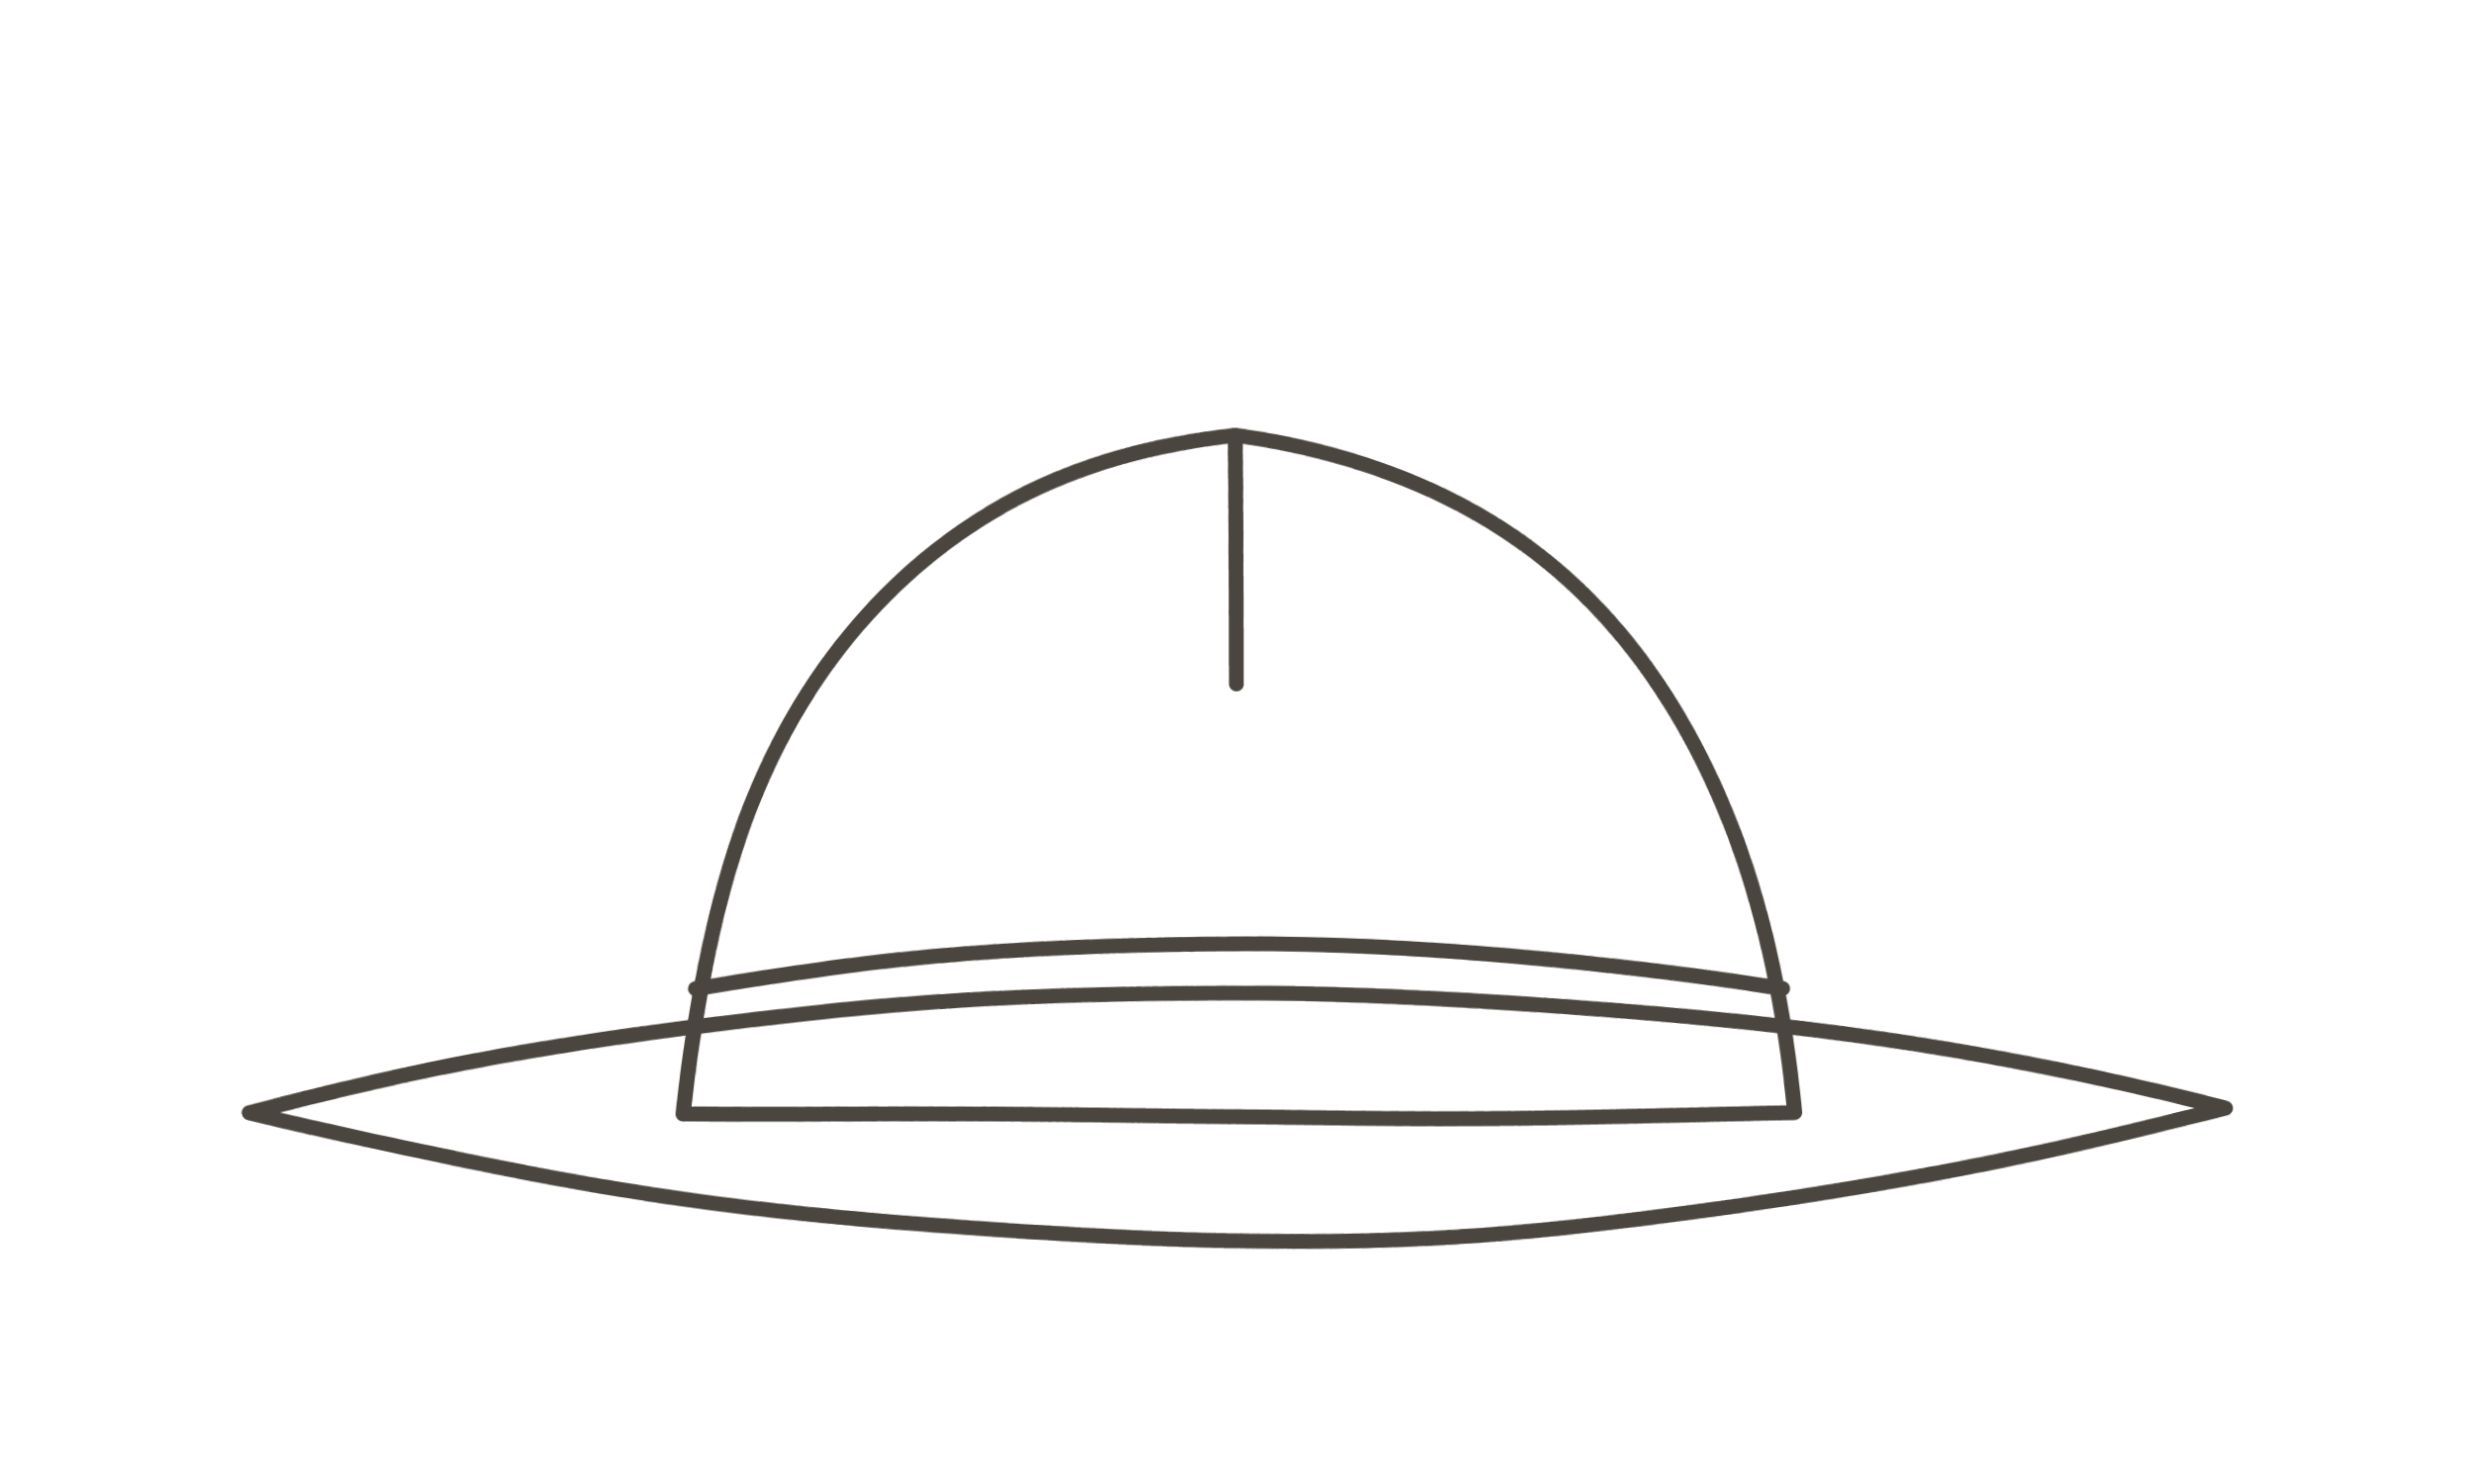
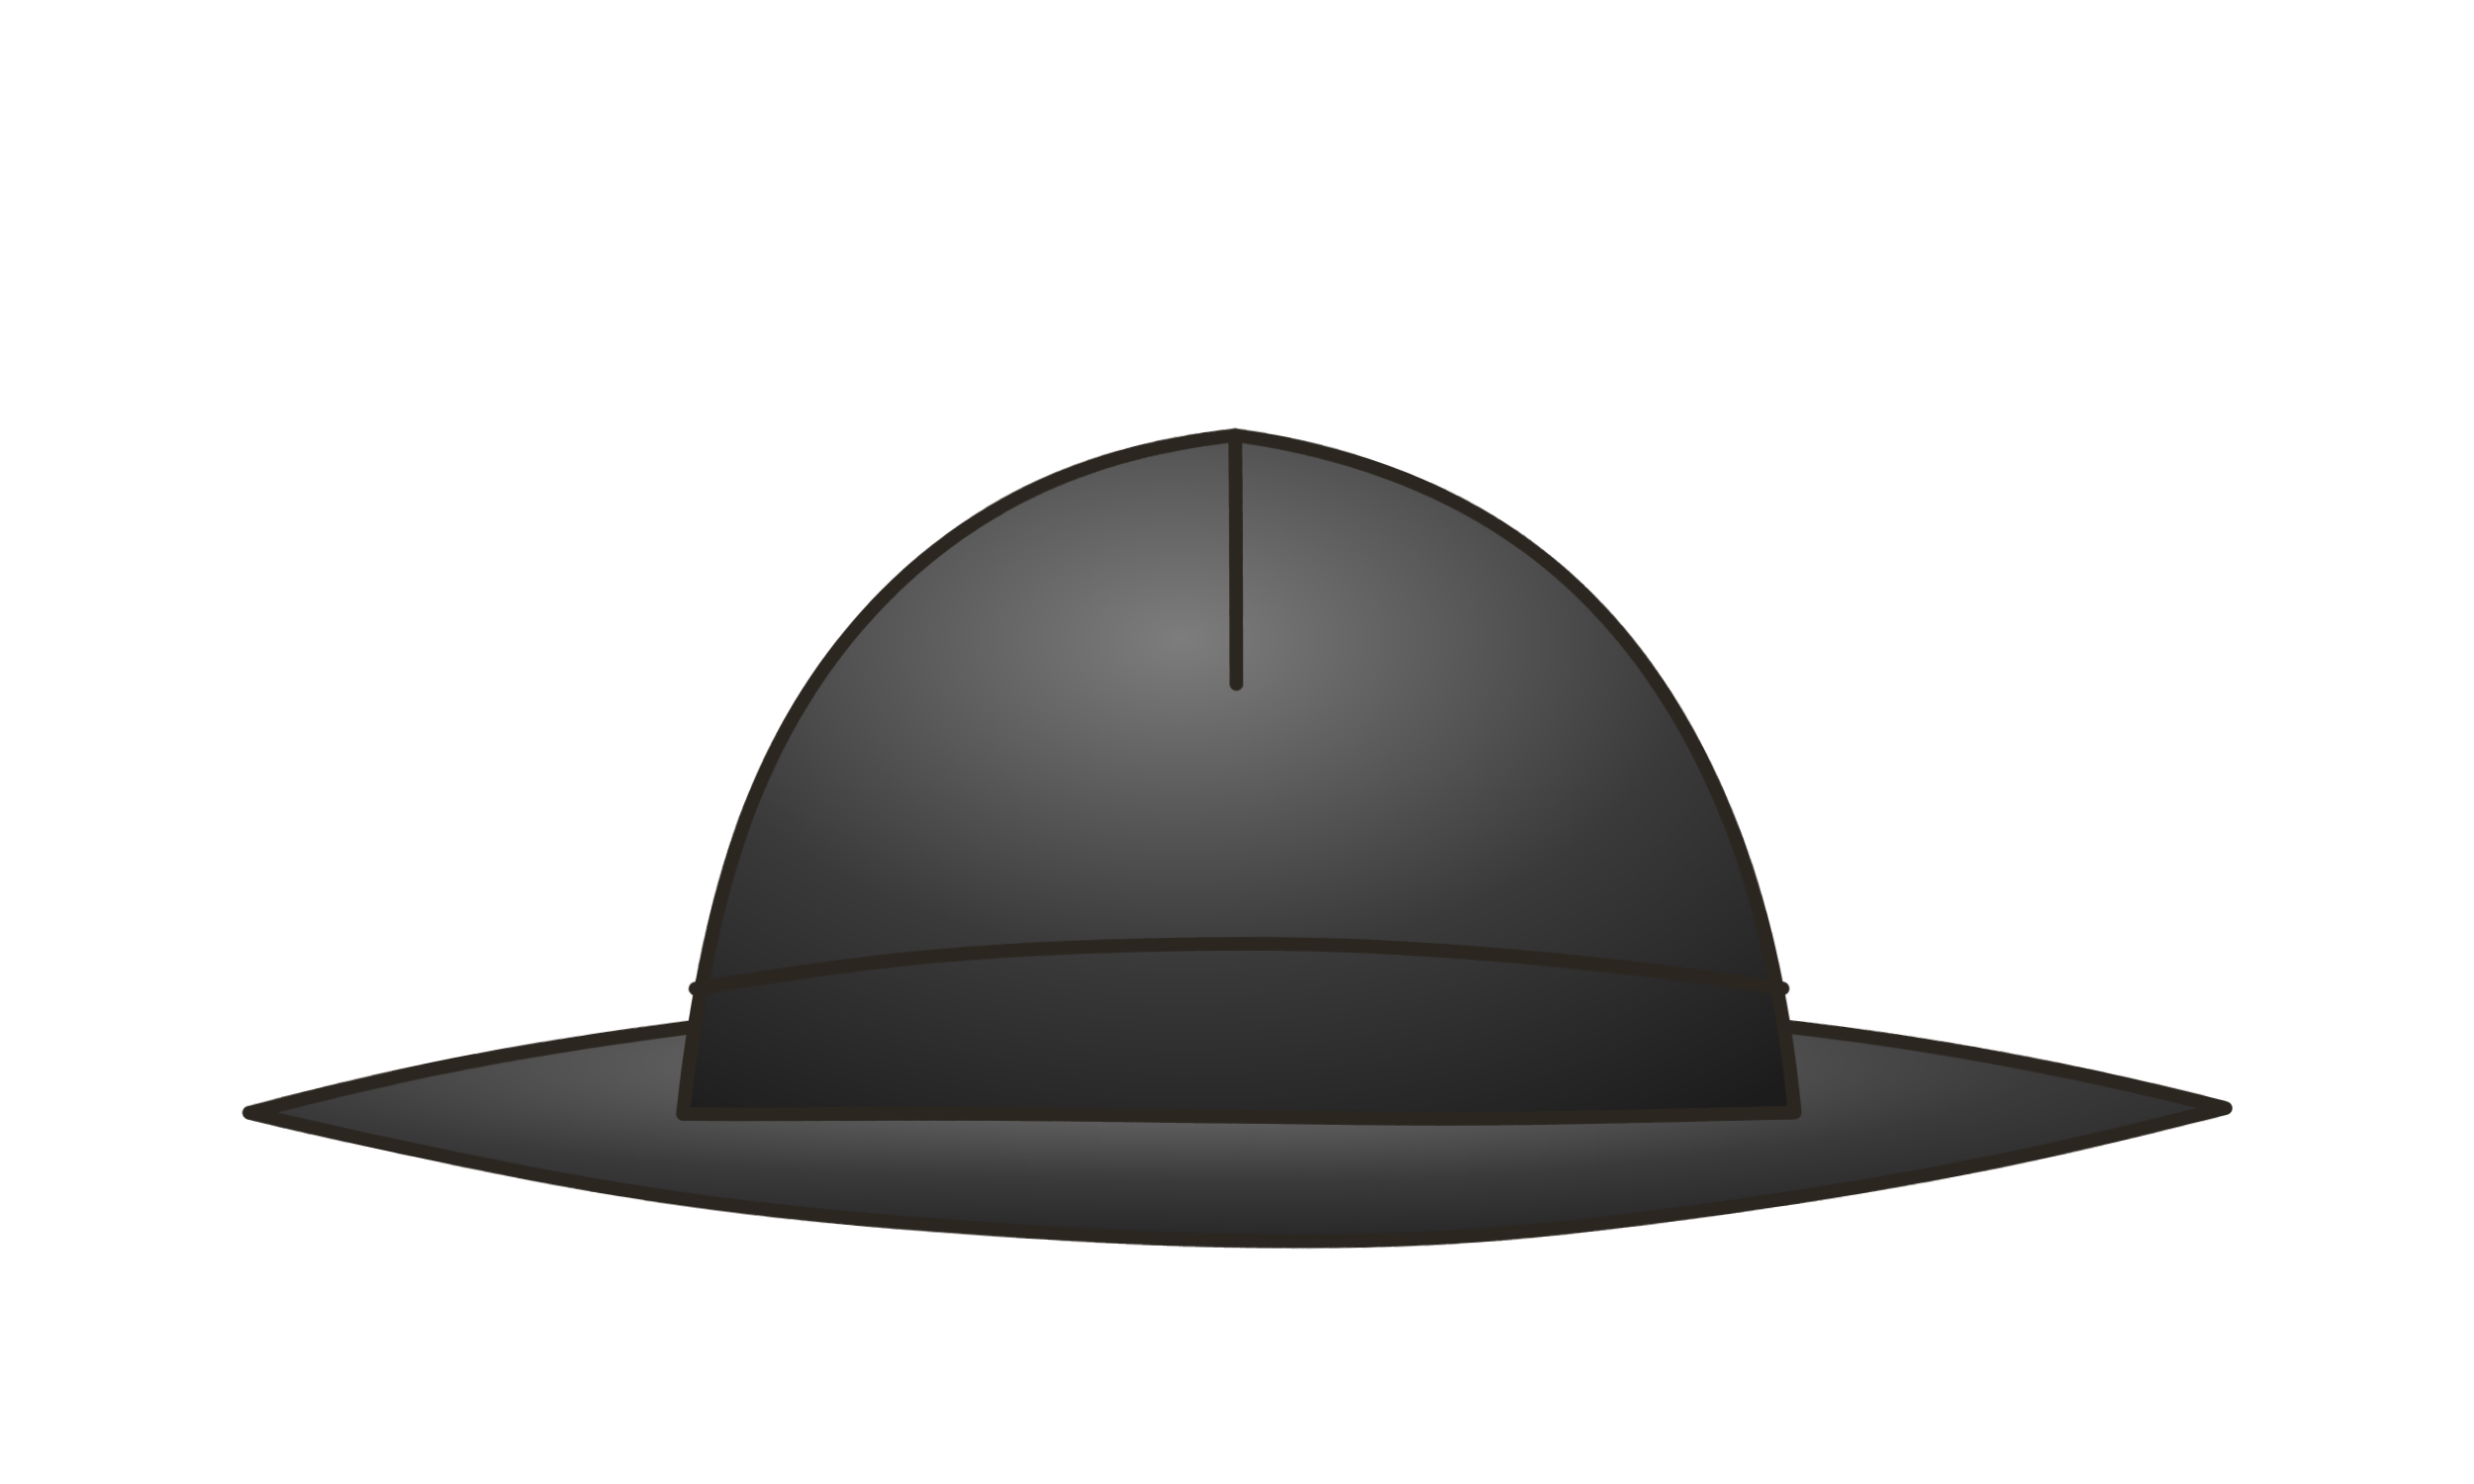
<svg xmlns="http://www.w3.org/2000/svg" viewBox="0 0 200 120">
  <defs>
    <filter id="j2" x="-20%" y="-20%" width="140%" height="140%">
      <feTurbulence type="fractalNoise" baseFrequency="0.015" numOctaves="2" seed="101" result="n" />
      <feDisplacementMap in="SourceGraphic" in2="n" scale="1.6" xChannelSelector="R" yChannelSelector="G" />
    </filter>
+     <radialGradient id="gradCapo" cx="45%" cy="30%" r="85%">
+       <stop offset="0%" stop-color="#7d7d7d" />
+       <stop offset="55%" stop-color="#3a3a3a" />
+       <stop offset="100%" stop-color="#1c1c1c" />
+     </radialGradient>
  </defs>
-   <g fill="none" stroke="#4a453e" stroke-width="1.2" stroke-linejoin="round" stroke-linecap="round" filter="url(#j2)">
+   <g fill="url(#gradCapo)" stroke="#2b2620" stroke-width="1.1" stroke-linejoin="round" stroke-linecap="round" filter="url(#j2)">
    <path d="M20,90 Q100,70 180,90 Q100,110 20,90 Z" />
    <path d="M55,90 Q60,40 100,35 Q140,40 145,90 Z" />
-     <path d="M100,35 L100,55 M56,80 Q100,72 144,80" fill="none" />
+     <path fill="none" d="M100,35 L100,55 M56,80 Q100,72 144,80" />
  </g>
</svg>
